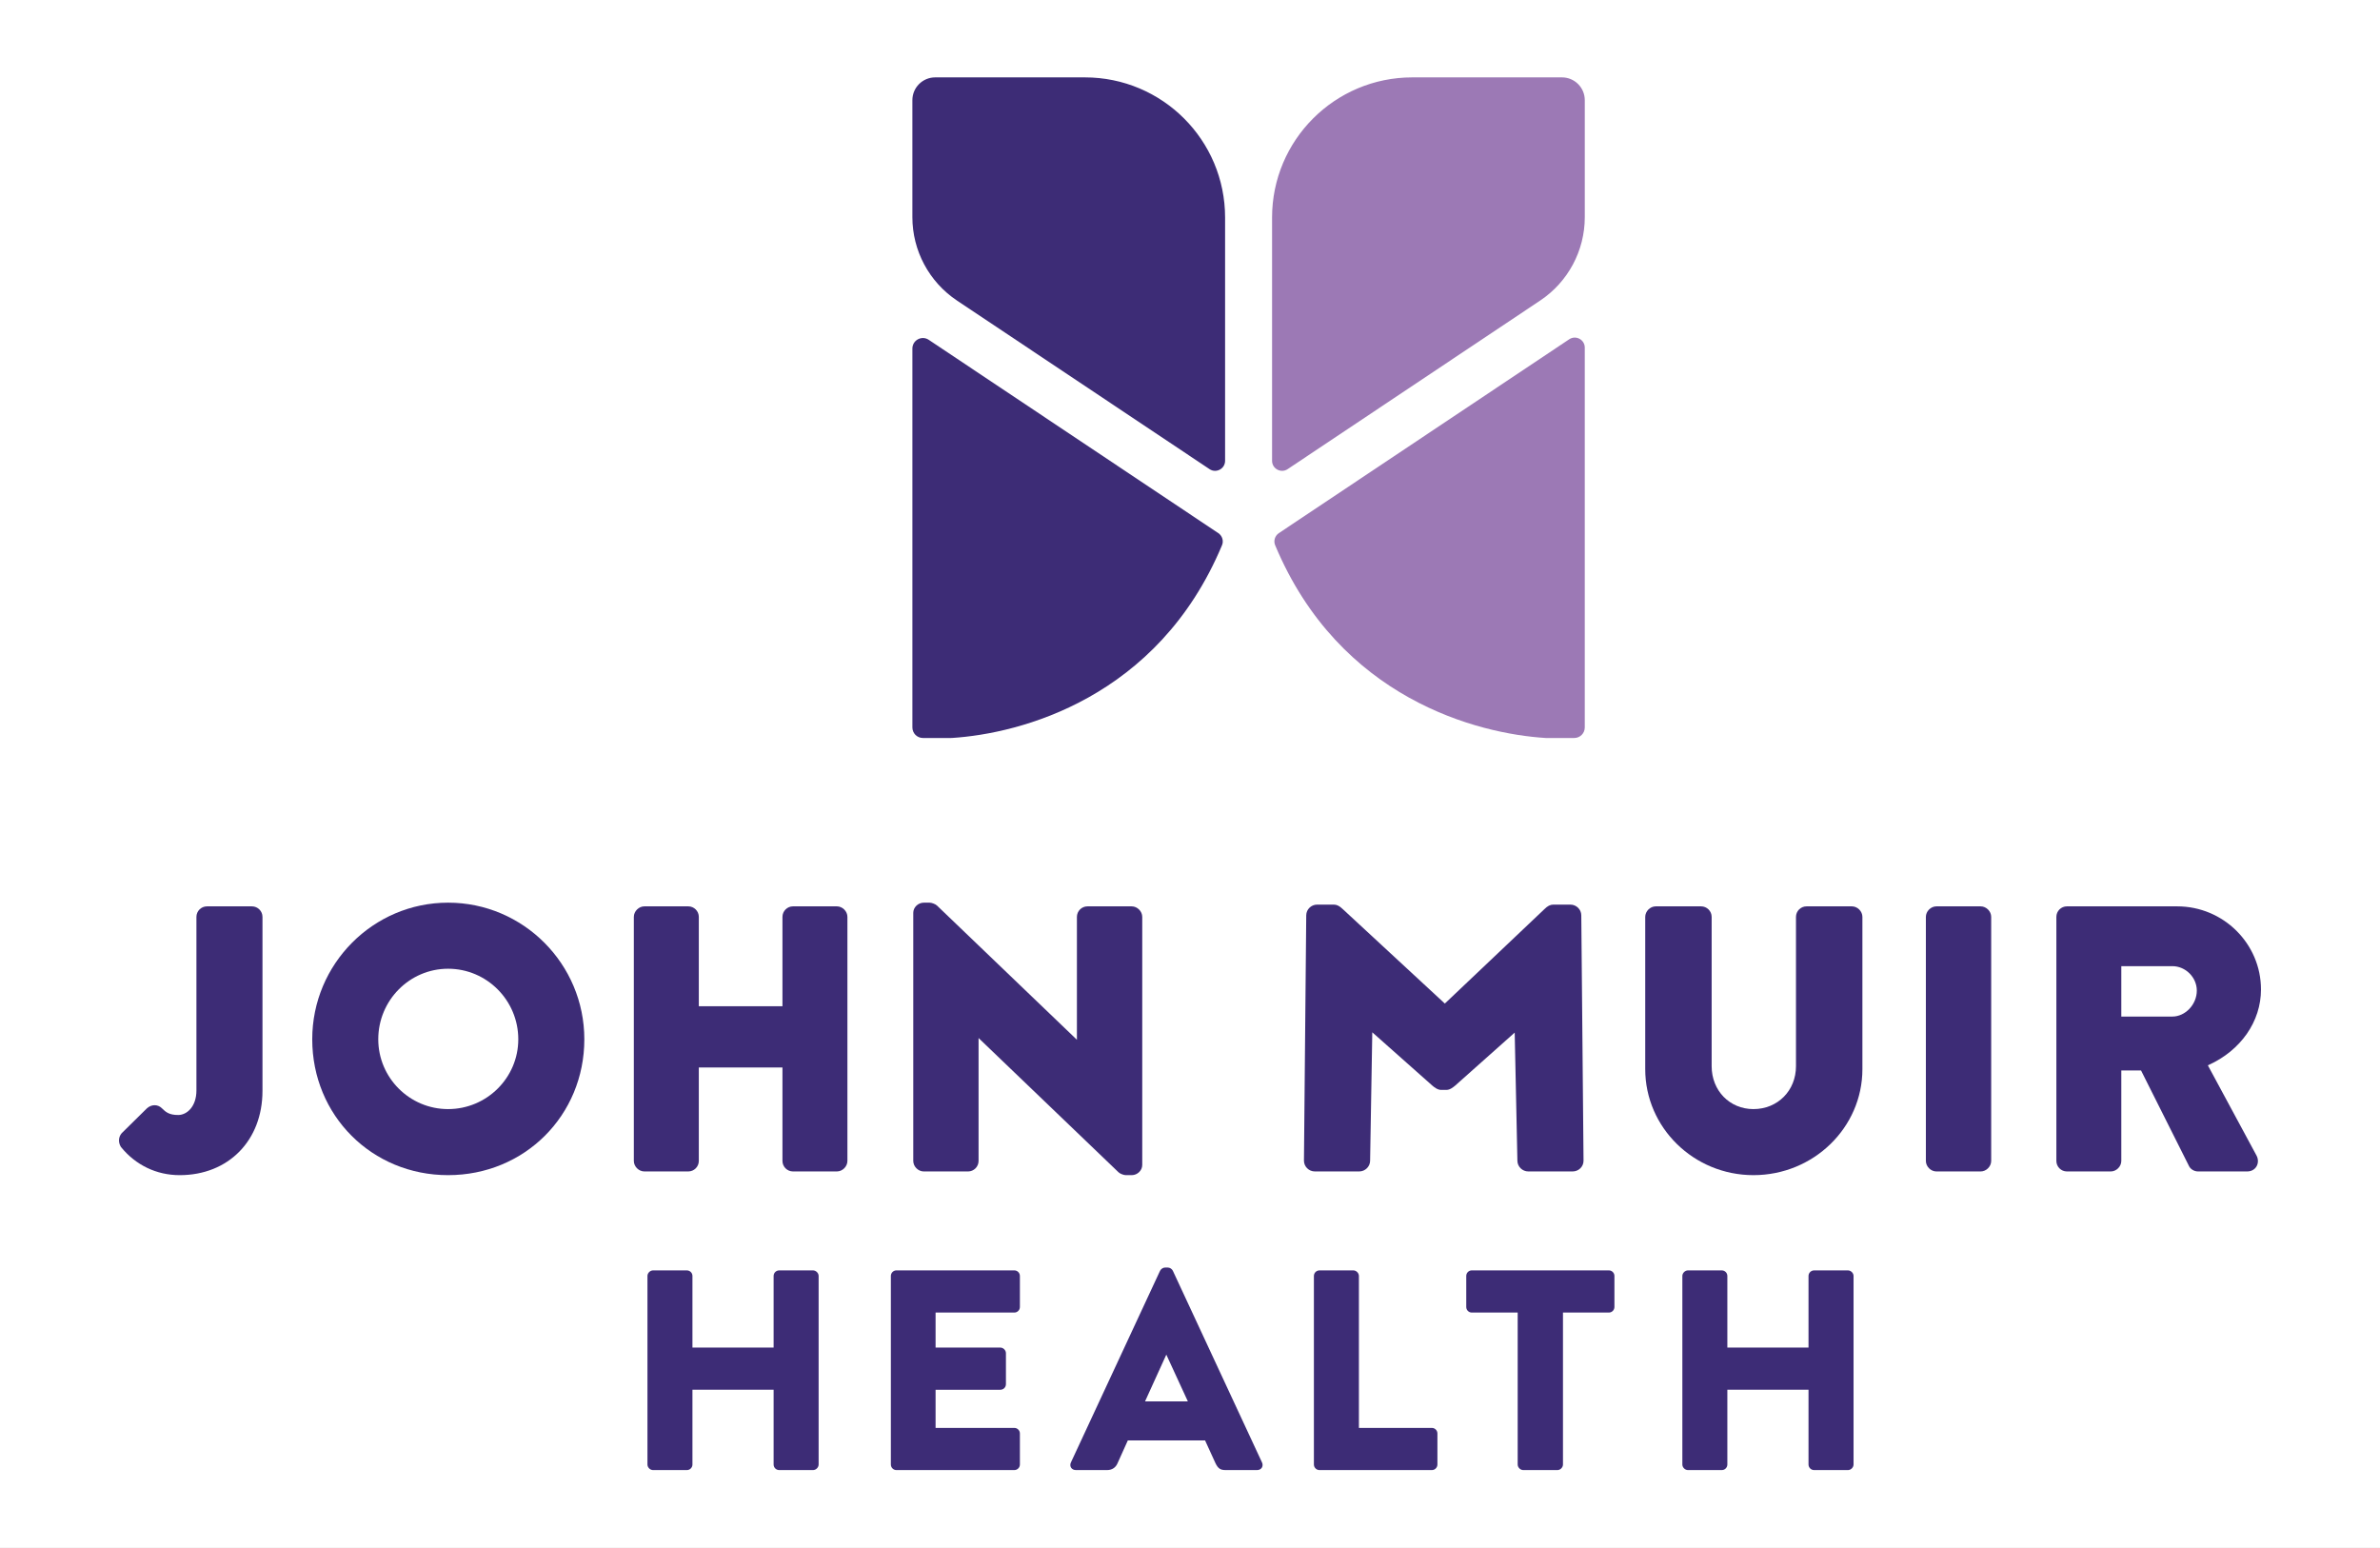
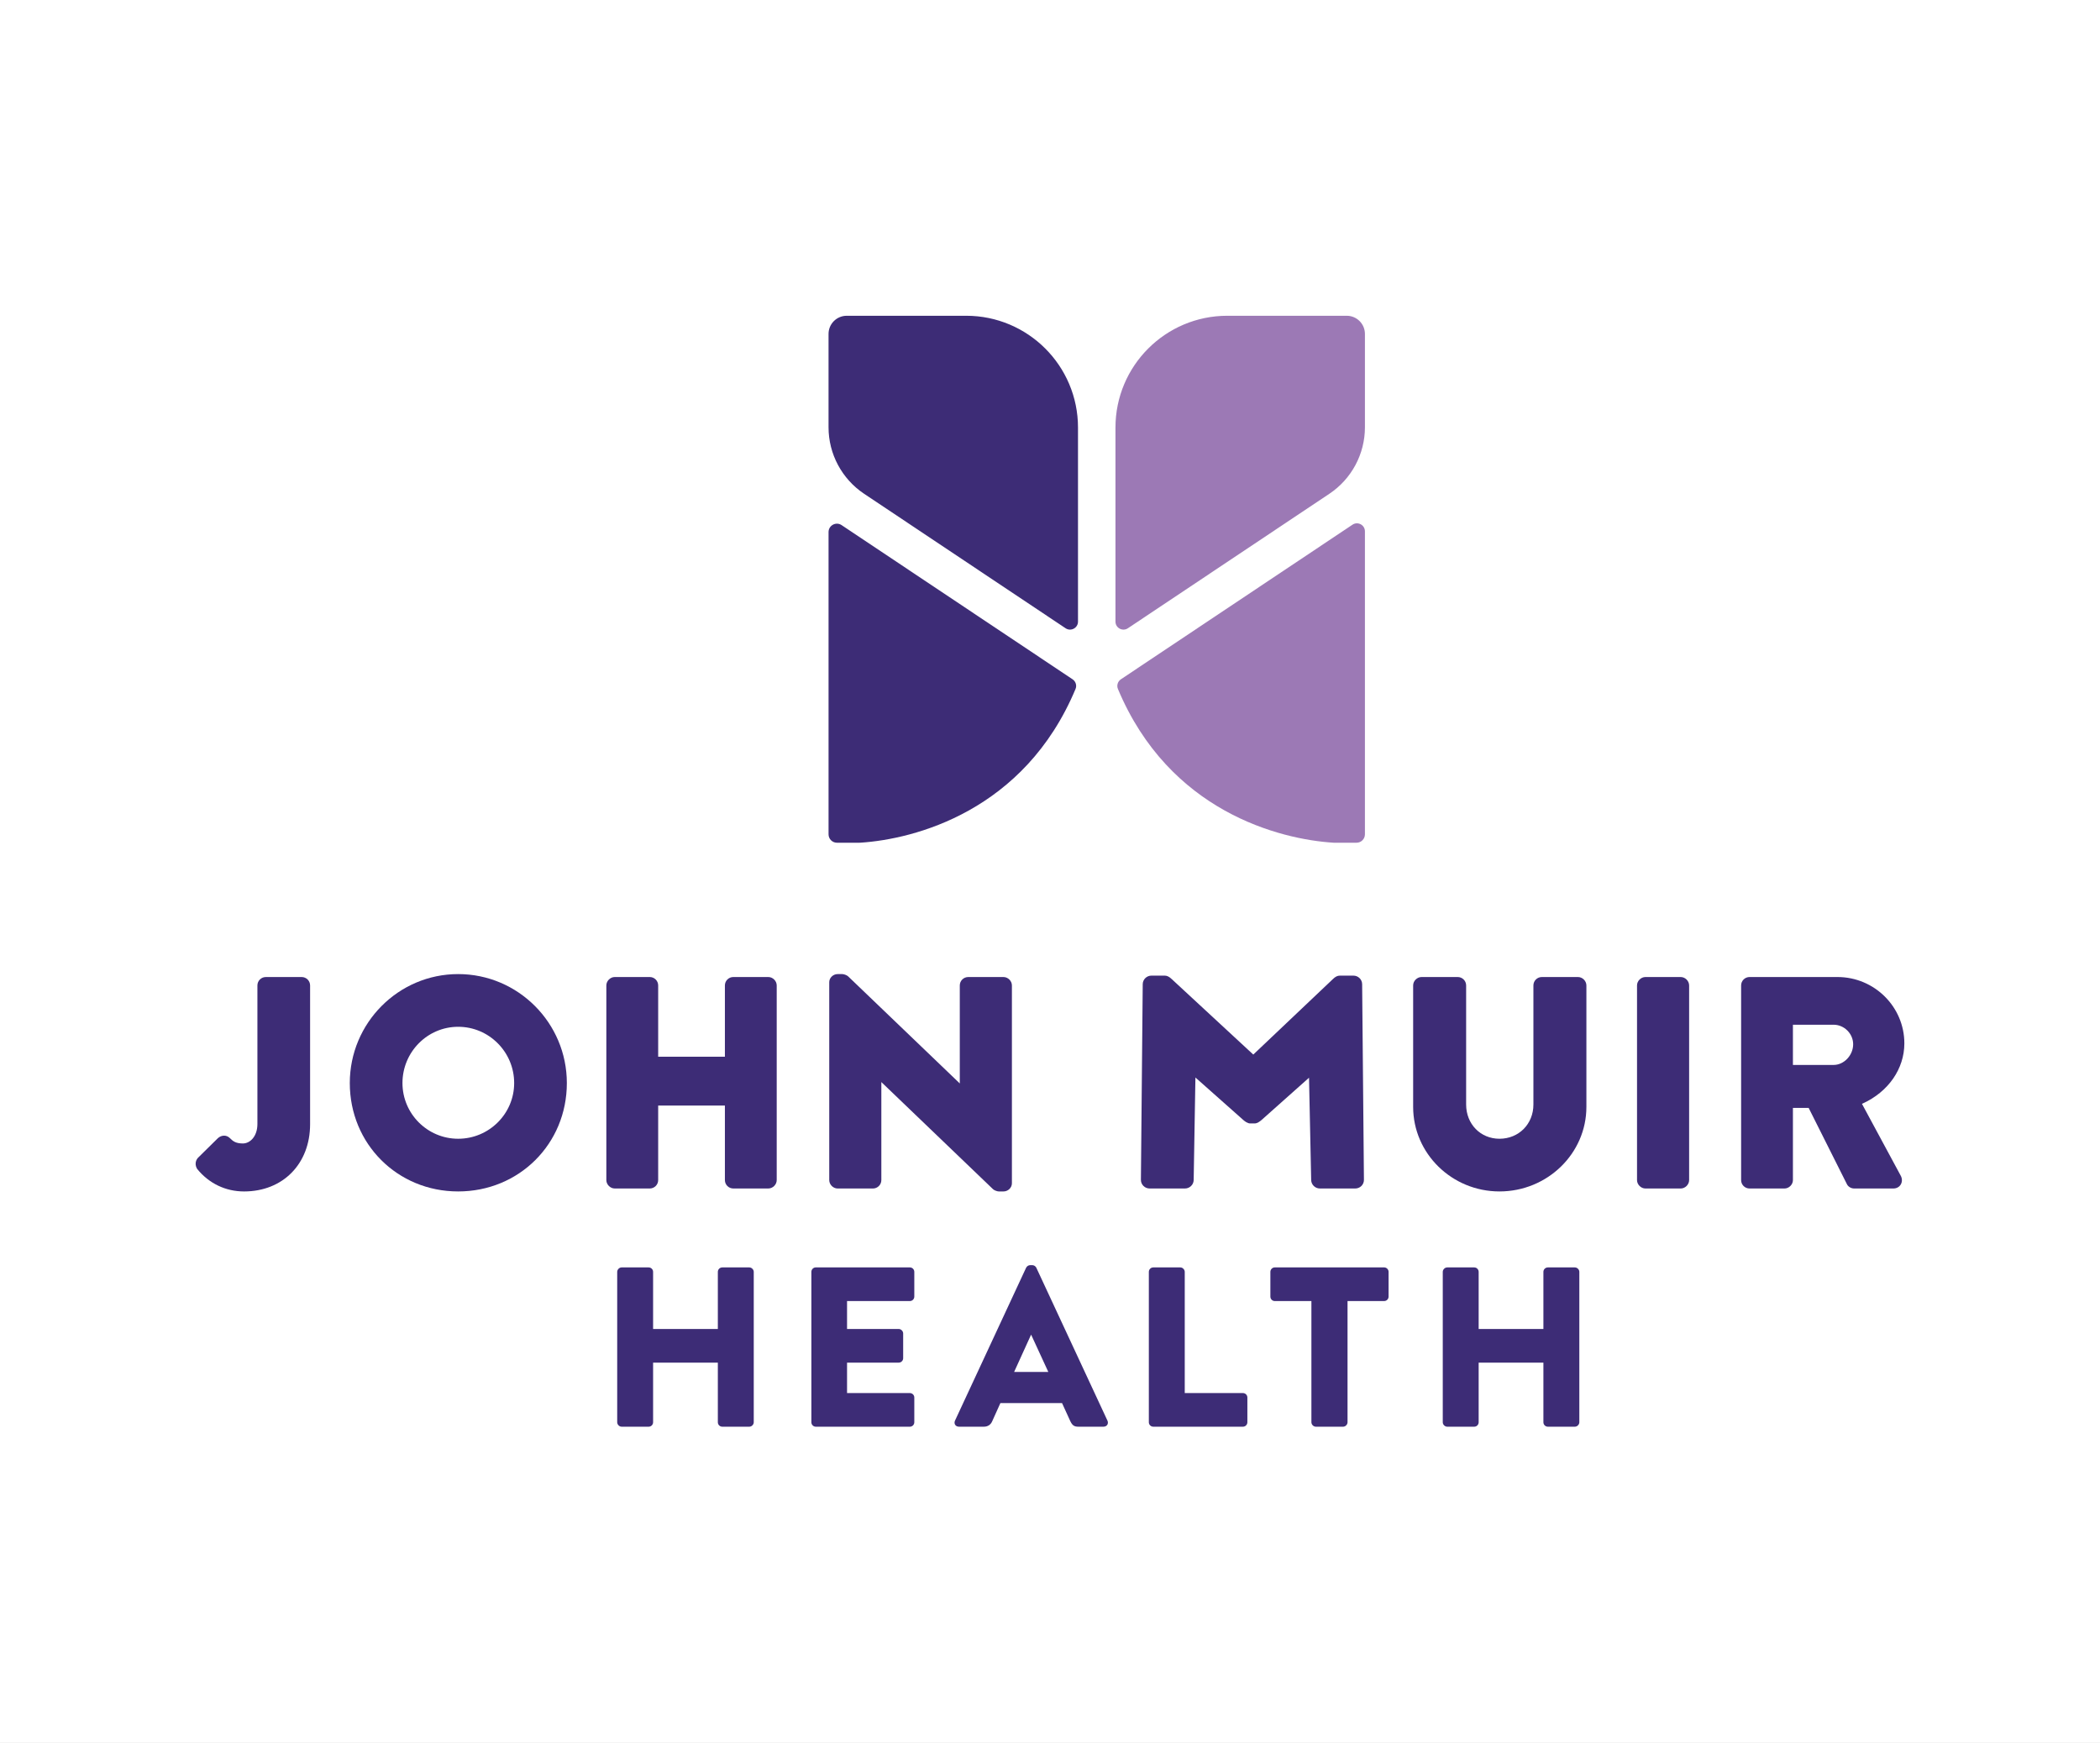
- <svg xmlns="http://www.w3.org/2000/svg" width="1000" height="650.163" viewBox="-14.699 -9.557 293.981 191.136" version="1.1" id="svg8">
-   <rect x="-14.699" y="-9.557" width="293.981" height="191.136" fill="white" />
-   <defs id="defs2">
-     <clipPath clipPathUnits="userSpaceOnUse" id="clipPath1550">
-       <path d="m 294.809,24.668 h 45.024 v 26.681 h -45.024 z" id="path1548" />
-     </clipPath>
-     <clipPath clipPathUnits="userSpaceOnUse" id="clipPath3072">
-       <path d="M 0,792 H 612 V 0 H 0 Z" id="path3070" />
-     </clipPath>
-     <clipPath clipPathUnits="userSpaceOnUse" id="clipPath3818">
-       <path d="M 0,0 H 612 V 792 H 0 Z" id="path3816" />
-     </clipPath>
-     <clipPath clipPathUnits="userSpaceOnUse" id="clipPath3750">
-       <path d="M 0,0 H 612 V 792 H 0 Z" id="path3748" />
-     </clipPath>
-   </defs>
-   <g id="layer1" transform="translate(-185.0915,356.8432)">
-     <g transform="matrix(1.457861,0,0,-1.457861,-1481.368,1209.275)" id="g4035">
-       <g transform="matrix(2.069643,0,0,2.069643,1235.484,1041.066)" id="g4923">
-         <path id="path4925" style="fill:#3d2c76;fill-opacity:1;fill-rule:nonzero;stroke:none" d="m 0,0 -10.342,6.903 c -1.138,0.761 -1.823,2.04 -1.823,3.41 v 4.791 c 0,0.515 0.418,0.933 0.934,0.933 h 6.129 c 3.17,0 5.739,-2.569 5.739,-5.738 V 0.341 C 0.637,0.014 0.271,-0.182 0,0" />
-       </g>
-       <g transform="matrix(2.069643,0,0,2.069643,1236.226,1035.645)" id="g4927">
-         <path id="path4929" style="fill:#3d2c76;fill-opacity:1;fill-rule:nonzero;stroke:none" d="M 0,0 -11.854,7.913 C -12.14,8.104 -12.523,7.899 -12.523,7.555 V -7.956 c 0,-0.238 0.193,-0.431 0.43,-0.431 h 1.148 c 0.014,0 0.029,0 0.045,0.001 2.783,0.177 8.426,1.617 11.052,7.889 C 0.228,-0.317 0.162,-0.108 0,0" />
-       </g>
-       <g transform="matrix(2.069643,0,0,2.069643,1242.103,1041.066)" id="g4931">
-         <path id="path4933" style="fill:#9c79b5;fill-opacity:1;fill-rule:nonzero;stroke:none" d="m 0,0 10.341,6.903 c 1.138,0.761 1.823,2.04 1.823,3.41 v 4.791 c 0,0.515 -0.418,0.933 -0.934,0.933 H 5.101 c -3.169,0 -5.739,-2.569 -5.739,-5.738 V 0.341 C -0.638,0.014 -0.272,-0.182 0,0" />
-       </g>
-       <g transform="matrix(2.069643,0,0,2.069643,1241.359,1035.645)" id="g4935">
-         <path id="path4937" style="fill:#9c79b5;fill-opacity:1;fill-rule:nonzero;stroke:none" d="m 0,0 11.886,7.935 c 0.272,0.181 0.637,-0.014 0.637,-0.341 v -15.55 c 0,-0.238 -0.193,-0.431 -0.43,-0.431 h -1.17 C 8.146,-8.216 2.48,-6.785 -0.152,-0.497 -0.228,-0.317 -0.162,-0.108 0,0" />
-       </g>
-       <g transform="matrix(1.776527,0,0,1.776527,1254.792,959.363)" id="g4939">
-         <path id="path4941" style="fill:#3d2c76;fill-opacity:1;fill-rule:nonzero;stroke:none" d="m 0,0 c 0,0.146 -0.119,0.265 -0.266,0.265 h -3.478 v 7.247 c 0,0.138 -0.126,0.265 -0.265,0.265 h -1.617 c -0.145,0 -0.265,-0.12 -0.265,-0.265 V -1.48 c 0,-0.147 0.12,-0.266 0.265,-0.266 h 5.36 C -0.119,-1.746 0,-1.627 0,-1.48 Z" />
-       </g>
-       <g transform="matrix(1.776527,0,0,1.776527,1269.79,972.7078)" id="g4943">
-         <path id="path4945" style="fill:#3d2c76;fill-opacity:1;fill-rule:nonzero;stroke:none" d="M 0,0 C 0,0.146 -0.119,0.266 -0.266,0.266 H -6.803 C -6.949,0.266 -7.067,0.146 -7.067,0 v -1.48 c 0,-0.147 0.118,-0.266 0.264,-0.266 h 2.189 v -7.246 c 0,-0.14 0.127,-0.266 0.265,-0.266 h 1.63 c 0.139,0 0.265,0.126 0.265,0.266 v 7.246 h 2.188 C -0.119,-1.746 0,-1.627 0,-1.48 Z" />
-       </g>
-       <g transform="matrix(1.776527,0,0,1.776527,1286.707,956.261)" id="g4947">
-         <path id="path4949" style="fill:#3d2c76;fill-opacity:1;fill-rule:nonzero;stroke:none" d="m 0,0 h 1.616 c 0.139,0 0.266,0.126 0.266,0.266 v 8.992 c 0,0.138 -0.127,0.265 -0.266,0.265 L 0,9.523 c -0.146,0 -0.266,-0.12 -0.266,-0.265 V 5.842 h -3.871 v 3.416 c 0,0.145 -0.118,0.265 -0.264,0.265 h -1.617 c -0.138,0 -0.265,-0.127 -0.265,-0.265 V 0.266 C -6.283,0.126 -6.156,0 -6.018,0 h 1.617 c 0.146,0 0.264,0.119 0.264,0.266 v 3.565 h 3.871 V 0.266 C -0.266,0.119 -0.146,0 0,0" />
-       </g>
-       <g transform="matrix(1.776527,0,0,1.776527,1230.019,962.0781)" id="g4951">
-         <path id="path4953" style="fill:#3d2c76;fill-opacity:1;fill-rule:nonzero;stroke:none" d="M 0,0 1.015,2.231 2.043,0 Z M 5.579,-2.911 1.326,6.232 C 1.283,6.319 1.183,6.384 1.09,6.384 H 0.954 C 0.86,6.384 0.761,6.318 0.716,6.229 l -4.251,-9.14 c -0.04,-0.087 -0.037,-0.178 0.009,-0.25 0.046,-0.072 0.13,-0.113 0.228,-0.113 h 1.494 c 0.228,0 0.408,0.119 0.494,0.328 l 0.489,1.084 h 3.685 l 0.489,-1.07 c 0.124,-0.262 0.236,-0.342 0.481,-0.342 h 1.508 c 0.098,0 0.181,0.041 0.228,0.113 0.045,0.071 0.049,0.163 0.009,0.25" />
-       </g>
-       <g transform="matrix(1.776527,0,0,1.776527,1219.416,972.7078)" id="g4955">
-         <path id="path4957" style="fill:#3d2c76;fill-opacity:1;fill-rule:nonzero;stroke:none" d="M 0,0 C 0,0.146 -0.119,0.266 -0.266,0.266 H -5.89 C -6.035,0.266 -6.154,0.146 -6.154,0 v -8.992 c 0,-0.147 0.119,-0.266 0.264,-0.266 h 5.624 c 0.147,0 0.266,0.119 0.266,0.266 v 1.48 c 0,0.146 -0.119,0.265 -0.266,0.265 h -3.755 v 1.82 h 3.09 c 0.147,0 0.265,0.118 0.265,0.265 v 1.48 c 0,0.139 -0.126,0.266 -0.265,0.266 h -3.09 v 1.67 h 3.755 C -0.119,-1.746 0,-1.627 0,-1.48 Z" />
-       </g>
-       <g transform="matrix(1.776527,0,0,1.776527,1199.02,956.261)" id="g4959">
-         <path id="path4961" style="fill:#3d2c76;fill-opacity:1;fill-rule:nonzero;stroke:none" d="m 0,0 h 1.616 c 0.14,0 0.266,0.126 0.266,0.266 v 8.992 c 0,0.138 -0.126,0.265 -0.266,0.265 L 0,9.523 c -0.146,0 -0.265,-0.12 -0.265,-0.265 V 5.842 h -3.871 v 3.416 c 0,0.145 -0.119,0.265 -0.265,0.265 h -1.617 c -0.138,0 -0.264,-0.127 -0.264,-0.265 V 0.266 C -6.282,0.126 -6.156,0 -6.018,0 h 1.617 c 0.146,0 0.265,0.119 0.265,0.266 v 3.565 h 3.871 V 0.266 C -0.265,0.119 -0.146,0 0,0" />
-       </g>
-       <g transform="matrix(1.776527,0,0,1.776527,1170.968,986.8447)" id="g4963">
-         <path id="path4965" style="fill:#3d2c76;fill-opacity:1;fill-rule:nonzero;stroke:none" d="m 0,0 c -1.836,0 -3.33,1.494 -3.33,3.33 0,1.856 1.494,3.364 3.33,3.364 1.846,0 3.348,-1.508 3.348,-3.364 C 3.348,1.494 1.846,0 0,0 m 0,9.845 c -3.573,0 -6.479,-2.923 -6.479,-6.515 0,-3.634 2.845,-6.48 6.479,-6.48 3.644,0 6.498,2.846 6.498,6.48 0,3.592 -2.915,6.515 -6.498,6.515" />
-       </g>
-       <g transform="matrix(1.776527,0,0,1.776527,1192.212,990.3682)" id="g4967">
-         <path id="path4969" style="fill:#3d2c76;fill-opacity:1;fill-rule:nonzero;stroke:none" d="m 0,0 h 3.989 v -4.455 c 0,-0.277 0.226,-0.502 0.503,-0.502 h 2.092 c 0.268,0 0.503,0.234 0.503,0.502 V 7.183 c 0,0.268 -0.235,0.503 -0.503,0.503 H 4.492 C 4.215,7.686 3.989,7.46 3.989,7.183 V 2.922 H 0 V 7.183 C 0,7.46 -0.226,7.686 -0.503,7.686 h -2.093 c -0.267,0 -0.503,-0.235 -0.503,-0.503 V -4.455 c 0,-0.268 0.236,-0.502 0.503,-0.502 h 2.093 c 0.277,0 0.503,0.225 0.503,0.502 z" />
-       </g>
-       <g transform="matrix(1.776527,0,0,1.776527,1273.293,1004.022)" id="g4971">
-         <path id="path4973" style="fill:#3d2c76;fill-opacity:1;fill-rule:nonzero;stroke:none" d="m 0,0 c -0.268,0 -0.503,-0.234 -0.503,-0.503 v -7.26 c 0,-2.788 2.315,-5.056 5.161,-5.056 2.866,0 5.197,2.268 5.197,5.056 v 7.26 C 9.855,-0.234 9.62,0 9.353,0 H 7.19 C 6.913,0 6.687,-0.226 6.687,-0.503 v -7.119 c 0,-1.167 -0.872,-2.047 -2.029,-2.047 -1.136,0 -1.993,0.88 -1.993,2.047 v 7.119 C 2.665,-0.226 2.439,0 2.162,0 Z" />
-       </g>
-       <g transform="matrix(1.776527,0,0,1.776527,1297.072,1004.022)" id="g4975">
-         <path id="path4977" style="fill:#3d2c76;fill-opacity:1;fill-rule:nonzero;stroke:none" d="m 0,0 c -0.268,0 -0.503,-0.234 -0.503,-0.503 v -11.638 c 0,-0.267 0.235,-0.502 0.503,-0.502 h 2.109 c 0.268,0 0.503,0.235 0.503,0.502 V -0.503 C 2.612,-0.234 2.377,0 2.109,0 Z" />
-       </g>
-       <g transform="matrix(1.776527,0,0,1.776527,1317.059,994.6847)" id="g4979">
-         <path id="path4981" style="fill:#3d2c76;fill-opacity:1;fill-rule:nonzero;stroke:none" d="M 0,0 H -2.433 V 2.404 H 0 C 0.633,2.404 1.168,1.87 1.168,1.237 1.168,0.578 0.622,0 0,0 m -2.433,-2.57 h 0.941 l 0.008,-0.016 2.283,-4.55 C 0.858,-7.257 1.02,-7.387 1.23,-7.387 h 2.338 c 0.194,0 0.356,0.087 0.446,0.239 0.091,0.153 0.092,0.352 0.002,0.519 l -2.321,4.303 0.029,0.013 c 1.546,0.699 2.505,2.08 2.505,3.603 0,2.187 -1.793,3.966 -4,3.966 H -5.027 C -5.305,5.256 -5.53,5.03 -5.53,4.753 V -6.885 c 0,-0.277 0.225,-0.502 0.503,-0.502 h 2.091 c 0.268,0 0.503,0.235 0.503,0.502 z" />
-       </g>
-       <g transform="matrix(1.776527,0,0,1.776527,1261.34,993.3264)" id="g4983">
-         <path id="path4985" style="fill:#3d2c76;fill-opacity:1;fill-rule:nonzero;stroke:none" d="m 0,0 0.129,-6.12 c 0.007,-0.277 0.24,-0.502 0.519,-0.502 h 2.116 c 0.14,0 0.273,0.055 0.372,0.154 0.096,0.098 0.149,0.228 0.147,0.364 L 3.176,5.595 C 3.173,5.876 2.939,6.104 2.655,6.104 H 1.841 C 1.697,6.104 1.566,6.037 1.417,5.888 l -4.749,-4.503 -0.02,0.018 -4.852,4.49 c -0.151,0.146 -0.28,0.211 -0.421,0.211 h -0.798 c -0.283,0 -0.516,-0.228 -0.519,-0.509 l -0.109,-11.699 c -10e-4,-0.137 0.052,-0.266 0.15,-0.364 0.098,-0.099 0.23,-0.154 0.371,-0.154 h 2.114 c 0.281,0 0.515,0.226 0.52,0.505 l 0.104,6.131 0.047,-0.042 2.81,-2.494 c 0.104,-0.091 0.261,-0.211 0.421,-0.211 h 0.261 c 0.169,0 0.327,0.132 0.422,0.212 z" />
-       </g>
-       <g transform="matrix(1.776527,0,0,1.776527,1215.915,992.8666)" id="g4987">
-         <path id="path4989" style="fill:#3d2c76;fill-opacity:1;fill-rule:nonzero;stroke:none" d="M 0,0 0.049,-0.048 6.674,-6.402 C 6.745,-6.474 6.93,-6.54 7.021,-6.54 h 0.282 c 0.272,0 0.503,0.223 0.503,0.485 V 5.776 c 0,0.269 -0.236,0.503 -0.503,0.503 H 5.193 C 4.916,6.279 4.69,6.054 4.69,5.776 v -5.86 l -0.048,0.047 -6.625,6.354 c -0.072,0.072 -0.256,0.138 -0.348,0.138 h -0.281 c -0.273,0 -0.503,-0.223 -0.503,-0.485 V -5.861 c 0,-0.268 0.234,-0.503 0.503,-0.503 h 2.109 c 0.277,0 0.503,0.225 0.503,0.503 z" />
-       </g>
-       <g transform="matrix(1.776527,0,0,1.776527,1146.105,987.1744)" id="g4991">
-         <path id="path4993" style="fill:#3d2c76;fill-opacity:1;fill-rule:nonzero;stroke:none" d="m 0,0 c -0.125,0 -0.255,-0.049 -0.366,-0.147 l -1.205,-1.188 c -0.158,-0.184 -0.172,-0.441 -0.036,-0.657 0.701,-0.865 1.696,-1.344 2.801,-1.344 2.326,0 3.949,1.653 3.949,4.02 V 8.98 c 0,0.278 -0.226,0.503 -0.503,0.503 H 2.495 C 2.218,9.483 1.993,9.258 1.993,8.98 V 0.701 c 0,-0.759 -0.448,-1.168 -0.869,-1.168 -0.424,0 -0.59,0.133 -0.777,0.32 C 0.249,-0.049 0.126,0 0,0" />
+ <svg xmlns="http://www.w3.org/2000/svg" viewBox="0 0 417 346" width="417" height="346">
+   <rect x="0" y="0" width="417" height="346" fill="white" />
+   <g transform="translate(38.85, 62.70) scale(1.2824)">
+     <g id="layer1" transform="translate(-185.0915,356.8432)">
+       <g transform="matrix(1.457861,0,0,-1.457861,-1481.368,1209.275)" id="g4035">
+         <g transform="matrix(2.069643,0,0,2.069643,1235.484,1041.066)" id="g4923">
+           <path id="path4925" style="fill:#3d2c76;fill-opacity:1;fill-rule:nonzero;stroke:none" d="m 0,0 -10.342,6.903 c -1.138,0.761 -1.823,2.04 -1.823,3.41 v 4.791 c 0,0.515 0.418,0.933 0.934,0.933 h 6.129 c 3.17,0 5.739,-2.569 5.739,-5.738 V 0.341 C 0.637,0.014 0.271,-0.182 0,0" />
+         </g>
+         <g transform="matrix(2.069643,0,0,2.069643,1236.226,1035.645)" id="g4927">
+           <path id="path4929" style="fill:#3d2c76;fill-opacity:1;fill-rule:nonzero;stroke:none" d="M 0,0 -11.854,7.913 C -12.14,8.104 -12.523,7.899 -12.523,7.555 V -7.956 c 0,-0.238 0.193,-0.431 0.43,-0.431 h 1.148 c 0.014,0 0.029,0 0.045,0.001 2.783,0.177 8.426,1.617 11.052,7.889 C 0.228,-0.317 0.162,-0.108 0,0" />
+         </g>
+         <g transform="matrix(2.069643,0,0,2.069643,1242.103,1041.066)" id="g4931">
+           <path id="path4933" style="fill:#9c79b5;fill-opacity:1;fill-rule:nonzero;stroke:none" d="m 0,0 10.341,6.903 c 1.138,0.761 1.823,2.04 1.823,3.41 v 4.791 c 0,0.515 -0.418,0.933 -0.934,0.933 H 5.101 c -3.169,0 -5.739,-2.569 -5.739,-5.738 V 0.341 C -0.638,0.014 -0.272,-0.182 0,0" />
+         </g>
+         <g transform="matrix(2.069643,0,0,2.069643,1241.359,1035.645)" id="g4935">
+           <path id="path4937" style="fill:#9c79b5;fill-opacity:1;fill-rule:nonzero;stroke:none" d="m 0,0 11.886,7.935 c 0.272,0.181 0.637,-0.014 0.637,-0.341 v -15.55 c 0,-0.238 -0.193,-0.431 -0.43,-0.431 h -1.17 C 8.146,-8.216 2.48,-6.785 -0.152,-0.497 -0.228,-0.317 -0.162,-0.108 0,0" />
+         </g>
+         <g transform="matrix(1.776527,0,0,1.776527,1254.792,959.363)" id="g4939">
+           <path id="path4941" style="fill:#3d2c76;fill-opacity:1;fill-rule:nonzero;stroke:none" d="m 0,0 c 0,0.146 -0.119,0.265 -0.266,0.265 h -3.478 v 7.247 c 0,0.138 -0.126,0.265 -0.265,0.265 h -1.617 c -0.145,0 -0.265,-0.12 -0.265,-0.265 V -1.48 c 0,-0.147 0.12,-0.266 0.265,-0.266 h 5.36 C -0.119,-1.746 0,-1.627 0,-1.48 Z" />
+         </g>
+         <g transform="matrix(1.776527,0,0,1.776527,1269.79,972.7078)" id="g4943">
+           <path id="path4945" style="fill:#3d2c76;fill-opacity:1;fill-rule:nonzero;stroke:none" d="M 0,0 C 0,0.146 -0.119,0.266 -0.266,0.266 H -6.803 C -6.949,0.266 -7.067,0.146 -7.067,0 v -1.48 c 0,-0.147 0.118,-0.266 0.264,-0.266 h 2.189 v -7.246 c 0,-0.14 0.127,-0.266 0.265,-0.266 h 1.63 c 0.139,0 0.265,0.126 0.265,0.266 v 7.246 h 2.188 C -0.119,-1.746 0,-1.627 0,-1.48 Z" />
+         </g>
+         <g transform="matrix(1.776527,0,0,1.776527,1286.707,956.261)" id="g4947">
+           <path id="path4949" style="fill:#3d2c76;fill-opacity:1;fill-rule:nonzero;stroke:none" d="m 0,0 h 1.616 c 0.139,0 0.266,0.126 0.266,0.266 v 8.992 c 0,0.138 -0.127,0.265 -0.266,0.265 L 0,9.523 c -0.146,0 -0.266,-0.12 -0.266,-0.265 V 5.842 h -3.871 v 3.416 c 0,0.145 -0.118,0.265 -0.264,0.265 h -1.617 c -0.138,0 -0.265,-0.127 -0.265,-0.265 V 0.266 C -6.283,0.126 -6.156,0 -6.018,0 h 1.617 c 0.146,0 0.264,0.119 0.264,0.266 v 3.565 h 3.871 V 0.266 C -0.266,0.119 -0.146,0 0,0" />
+         </g>
+         <g transform="matrix(1.776527,0,0,1.776527,1230.019,962.0781)" id="g4951">
+           <path id="path4953" style="fill:#3d2c76;fill-opacity:1;fill-rule:nonzero;stroke:none" d="M 0,0 1.015,2.231 2.043,0 Z M 5.579,-2.911 1.326,6.232 C 1.283,6.319 1.183,6.384 1.09,6.384 H 0.954 C 0.86,6.384 0.761,6.318 0.716,6.229 l -4.251,-9.14 c -0.04,-0.087 -0.037,-0.178 0.009,-0.25 0.046,-0.072 0.13,-0.113 0.228,-0.113 h 1.494 c 0.228,0 0.408,0.119 0.494,0.328 l 0.489,1.084 h 3.685 l 0.489,-1.07 c 0.124,-0.262 0.236,-0.342 0.481,-0.342 h 1.508 c 0.098,0 0.181,0.041 0.228,0.113 0.045,0.071 0.049,0.163 0.009,0.25" />
+         </g>
+         <g transform="matrix(1.776527,0,0,1.776527,1219.416,972.7078)" id="g4955">
+           <path id="path4957" style="fill:#3d2c76;fill-opacity:1;fill-rule:nonzero;stroke:none" d="M 0,0 C 0,0.146 -0.119,0.266 -0.266,0.266 H -5.89 C -6.035,0.266 -6.154,0.146 -6.154,0 v -8.992 c 0,-0.147 0.119,-0.266 0.264,-0.266 h 5.624 c 0.147,0 0.266,0.119 0.266,0.266 v 1.48 c 0,0.146 -0.119,0.265 -0.266,0.265 h -3.755 v 1.82 h 3.09 c 0.147,0 0.265,0.118 0.265,0.265 v 1.48 c 0,0.139 -0.126,0.266 -0.265,0.266 h -3.09 v 1.67 h 3.755 C -0.119,-1.746 0,-1.627 0,-1.48 Z" />
+         </g>
+         <g transform="matrix(1.776527,0,0,1.776527,1199.02,956.261)" id="g4959">
+           <path id="path4961" style="fill:#3d2c76;fill-opacity:1;fill-rule:nonzero;stroke:none" d="m 0,0 h 1.616 c 0.14,0 0.266,0.126 0.266,0.266 v 8.992 c 0,0.138 -0.126,0.265 -0.266,0.265 L 0,9.523 c -0.146,0 -0.265,-0.12 -0.265,-0.265 V 5.842 h -3.871 v 3.416 c 0,0.145 -0.119,0.265 -0.265,0.265 h -1.617 c -0.138,0 -0.264,-0.127 -0.264,-0.265 V 0.266 C -6.282,0.126 -6.156,0 -6.018,0 h 1.617 c 0.146,0 0.265,0.119 0.265,0.266 v 3.565 h 3.871 V 0.266 C -0.265,0.119 -0.146,0 0,0" />
+         </g>
+         <g transform="matrix(1.776527,0,0,1.776527,1170.968,986.8447)" id="g4963">
+           <path id="path4965" style="fill:#3d2c76;fill-opacity:1;fill-rule:nonzero;stroke:none" d="m 0,0 c -1.836,0 -3.33,1.494 -3.33,3.33 0,1.856 1.494,3.364 3.33,3.364 1.846,0 3.348,-1.508 3.348,-3.364 C 3.348,1.494 1.846,0 0,0 m 0,9.845 c -3.573,0 -6.479,-2.923 -6.479,-6.515 0,-3.634 2.845,-6.48 6.479,-6.48 3.644,0 6.498,2.846 6.498,6.48 0,3.592 -2.915,6.515 -6.498,6.515" />
+         </g>
+         <g transform="matrix(1.776527,0,0,1.776527,1192.212,990.3682)" id="g4967">
+           <path id="path4969" style="fill:#3d2c76;fill-opacity:1;fill-rule:nonzero;stroke:none" d="m 0,0 h 3.989 v -4.455 c 0,-0.277 0.226,-0.502 0.503,-0.502 h 2.092 c 0.268,0 0.503,0.234 0.503,0.502 V 7.183 c 0,0.268 -0.235,0.503 -0.503,0.503 H 4.492 C 4.215,7.686 3.989,7.46 3.989,7.183 V 2.922 H 0 V 7.183 C 0,7.46 -0.226,7.686 -0.503,7.686 h -2.093 c -0.267,0 -0.503,-0.235 -0.503,-0.503 V -4.455 c 0,-0.268 0.236,-0.502 0.503,-0.502 h 2.093 c 0.277,0 0.503,0.225 0.503,0.502 z" />
+         </g>
+         <g transform="matrix(1.776527,0,0,1.776527,1273.293,1004.022)" id="g4971">
+           <path id="path4973" style="fill:#3d2c76;fill-opacity:1;fill-rule:nonzero;stroke:none" d="m 0,0 c -0.268,0 -0.503,-0.234 -0.503,-0.503 v -7.26 c 0,-2.788 2.315,-5.056 5.161,-5.056 2.866,0 5.197,2.268 5.197,5.056 v 7.26 C 9.855,-0.234 9.62,0 9.353,0 H 7.19 C 6.913,0 6.687,-0.226 6.687,-0.503 v -7.119 c 0,-1.167 -0.872,-2.047 -2.029,-2.047 -1.136,0 -1.993,0.88 -1.993,2.047 v 7.119 C 2.665,-0.226 2.439,0 2.162,0 Z" />
+         </g>
+         <g transform="matrix(1.776527,0,0,1.776527,1297.072,1004.022)" id="g4975">
+           <path id="path4977" style="fill:#3d2c76;fill-opacity:1;fill-rule:nonzero;stroke:none" d="m 0,0 c -0.268,0 -0.503,-0.234 -0.503,-0.503 v -11.638 c 0,-0.267 0.235,-0.502 0.503,-0.502 h 2.109 c 0.268,0 0.503,0.235 0.503,0.502 V -0.503 C 2.612,-0.234 2.377,0 2.109,0 Z" />
+         </g>
+         <g transform="matrix(1.776527,0,0,1.776527,1317.059,994.6847)" id="g4979">
+           <path id="path4981" style="fill:#3d2c76;fill-opacity:1;fill-rule:nonzero;stroke:none" d="M 0,0 H -2.433 V 2.404 H 0 C 0.633,2.404 1.168,1.87 1.168,1.237 1.168,0.578 0.622,0 0,0 m -2.433,-2.57 h 0.941 l 0.008,-0.016 2.283,-4.55 C 0.858,-7.257 1.02,-7.387 1.23,-7.387 h 2.338 c 0.194,0 0.356,0.087 0.446,0.239 0.091,0.153 0.092,0.352 0.002,0.519 l -2.321,4.303 0.029,0.013 c 1.546,0.699 2.505,2.08 2.505,3.603 0,2.187 -1.793,3.966 -4,3.966 H -5.027 C -5.305,5.256 -5.53,5.03 -5.53,4.753 V -6.885 c 0,-0.277 0.225,-0.502 0.503,-0.502 h 2.091 c 0.268,0 0.503,0.235 0.503,0.502 z" />
+         </g>
+         <g transform="matrix(1.776527,0,0,1.776527,1261.34,993.3264)" id="g4983">
+           <path id="path4985" style="fill:#3d2c76;fill-opacity:1;fill-rule:nonzero;stroke:none" d="m 0,0 0.129,-6.12 c 0.007,-0.277 0.24,-0.502 0.519,-0.502 h 2.116 c 0.14,0 0.273,0.055 0.372,0.154 0.096,0.098 0.149,0.228 0.147,0.364 L 3.176,5.595 C 3.173,5.876 2.939,6.104 2.655,6.104 H 1.841 C 1.697,6.104 1.566,6.037 1.417,5.888 l -4.749,-4.503 -0.02,0.018 -4.852,4.49 c -0.151,0.146 -0.28,0.211 -0.421,0.211 h -0.798 c -0.283,0 -0.516,-0.228 -0.519,-0.509 l -0.109,-11.699 c -10e-4,-0.137 0.052,-0.266 0.15,-0.364 0.098,-0.099 0.23,-0.154 0.371,-0.154 h 2.114 c 0.281,0 0.515,0.226 0.52,0.505 l 0.104,6.131 0.047,-0.042 2.81,-2.494 c 0.104,-0.091 0.261,-0.211 0.421,-0.211 h 0.261 c 0.169,0 0.327,0.132 0.422,0.212 z" />
+         </g>
+         <g transform="matrix(1.776527,0,0,1.776527,1215.915,992.8666)" id="g4987">
+           <path id="path4989" style="fill:#3d2c76;fill-opacity:1;fill-rule:nonzero;stroke:none" d="M 0,0 0.049,-0.048 6.674,-6.402 C 6.745,-6.474 6.93,-6.54 7.021,-6.54 h 0.282 c 0.272,0 0.503,0.223 0.503,0.485 V 5.776 c 0,0.269 -0.236,0.503 -0.503,0.503 H 5.193 C 4.916,6.279 4.69,6.054 4.69,5.776 v -5.86 l -0.048,0.047 -6.625,6.354 c -0.072,0.072 -0.256,0.138 -0.348,0.138 h -0.281 c -0.273,0 -0.503,-0.223 -0.503,-0.485 V -5.861 c 0,-0.268 0.234,-0.503 0.503,-0.503 h 2.109 c 0.277,0 0.503,0.225 0.503,0.503 z" />
+         </g>
+         <g transform="matrix(1.776527,0,0,1.776527,1146.105,987.1744)" id="g4991">
+           <path id="path4993" style="fill:#3d2c76;fill-opacity:1;fill-rule:nonzero;stroke:none" d="m 0,0 c -0.125,0 -0.255,-0.049 -0.366,-0.147 l -1.205,-1.188 c -0.158,-0.184 -0.172,-0.441 -0.036,-0.657 0.701,-0.865 1.696,-1.344 2.801,-1.344 2.326,0 3.949,1.653 3.949,4.02 V 8.98 c 0,0.278 -0.226,0.503 -0.503,0.503 H 2.495 C 2.218,9.483 1.993,9.258 1.993,8.98 V 0.701 c 0,-0.759 -0.448,-1.168 -0.869,-1.168 -0.424,0 -0.59,0.133 -0.777,0.32 C 0.249,-0.049 0.126,0 0,0" />
+         </g>
      </g>
    </g>
  </g>
</svg>
